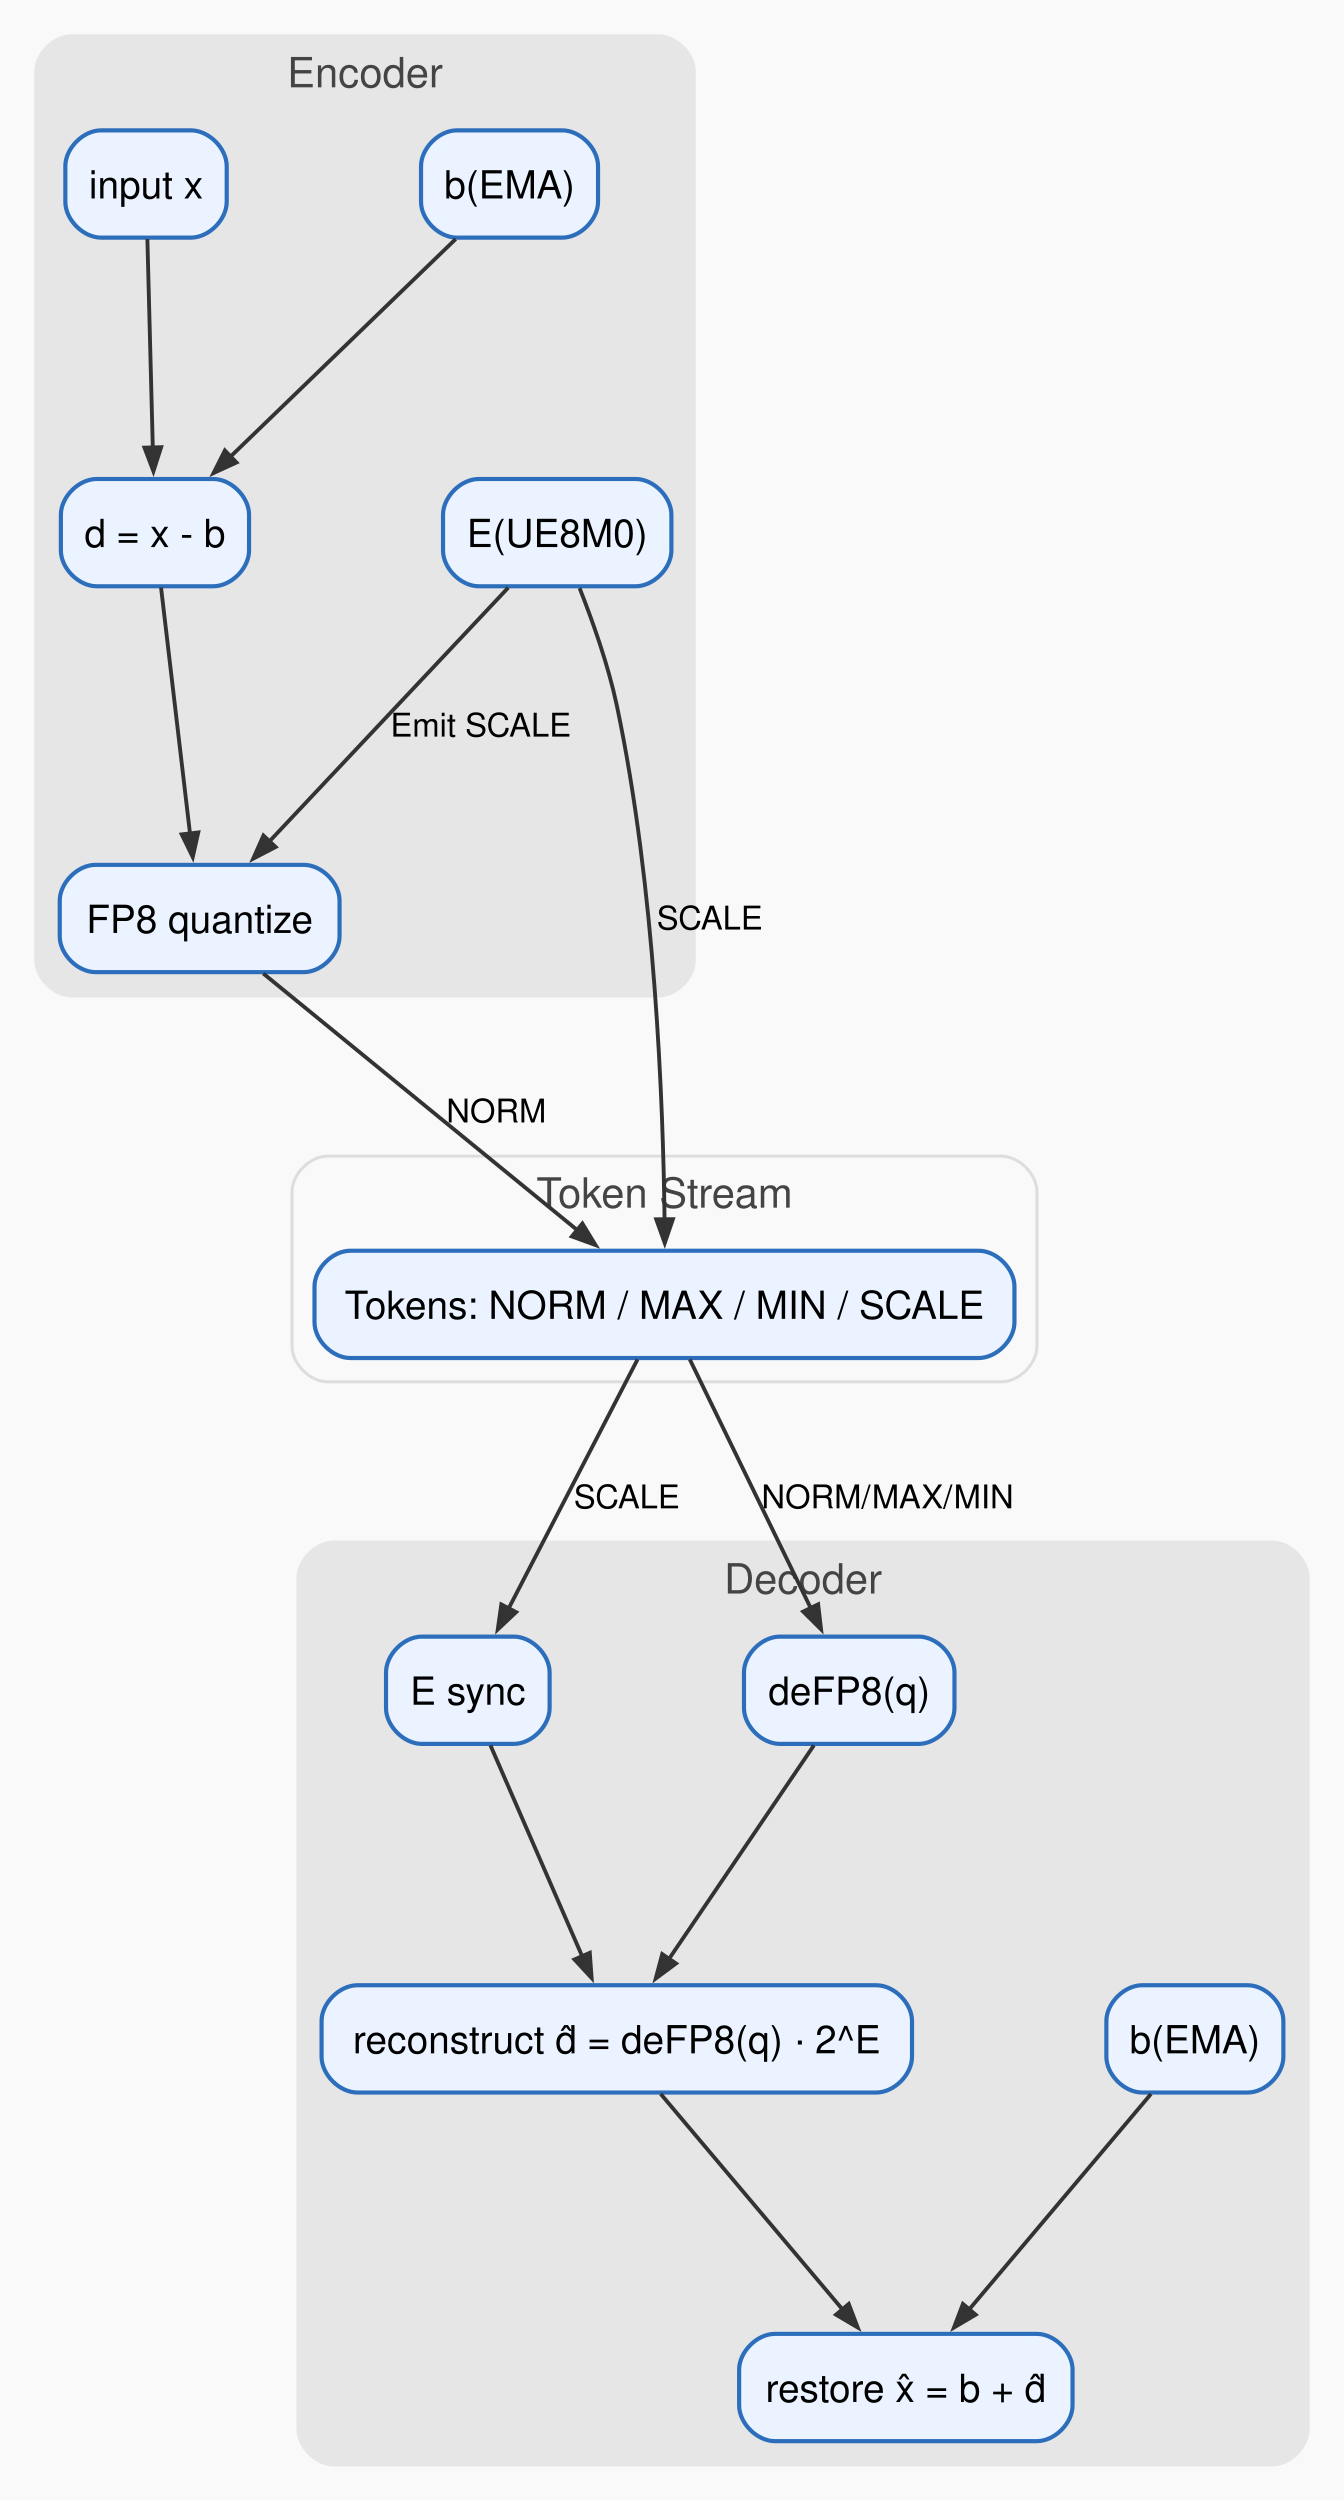
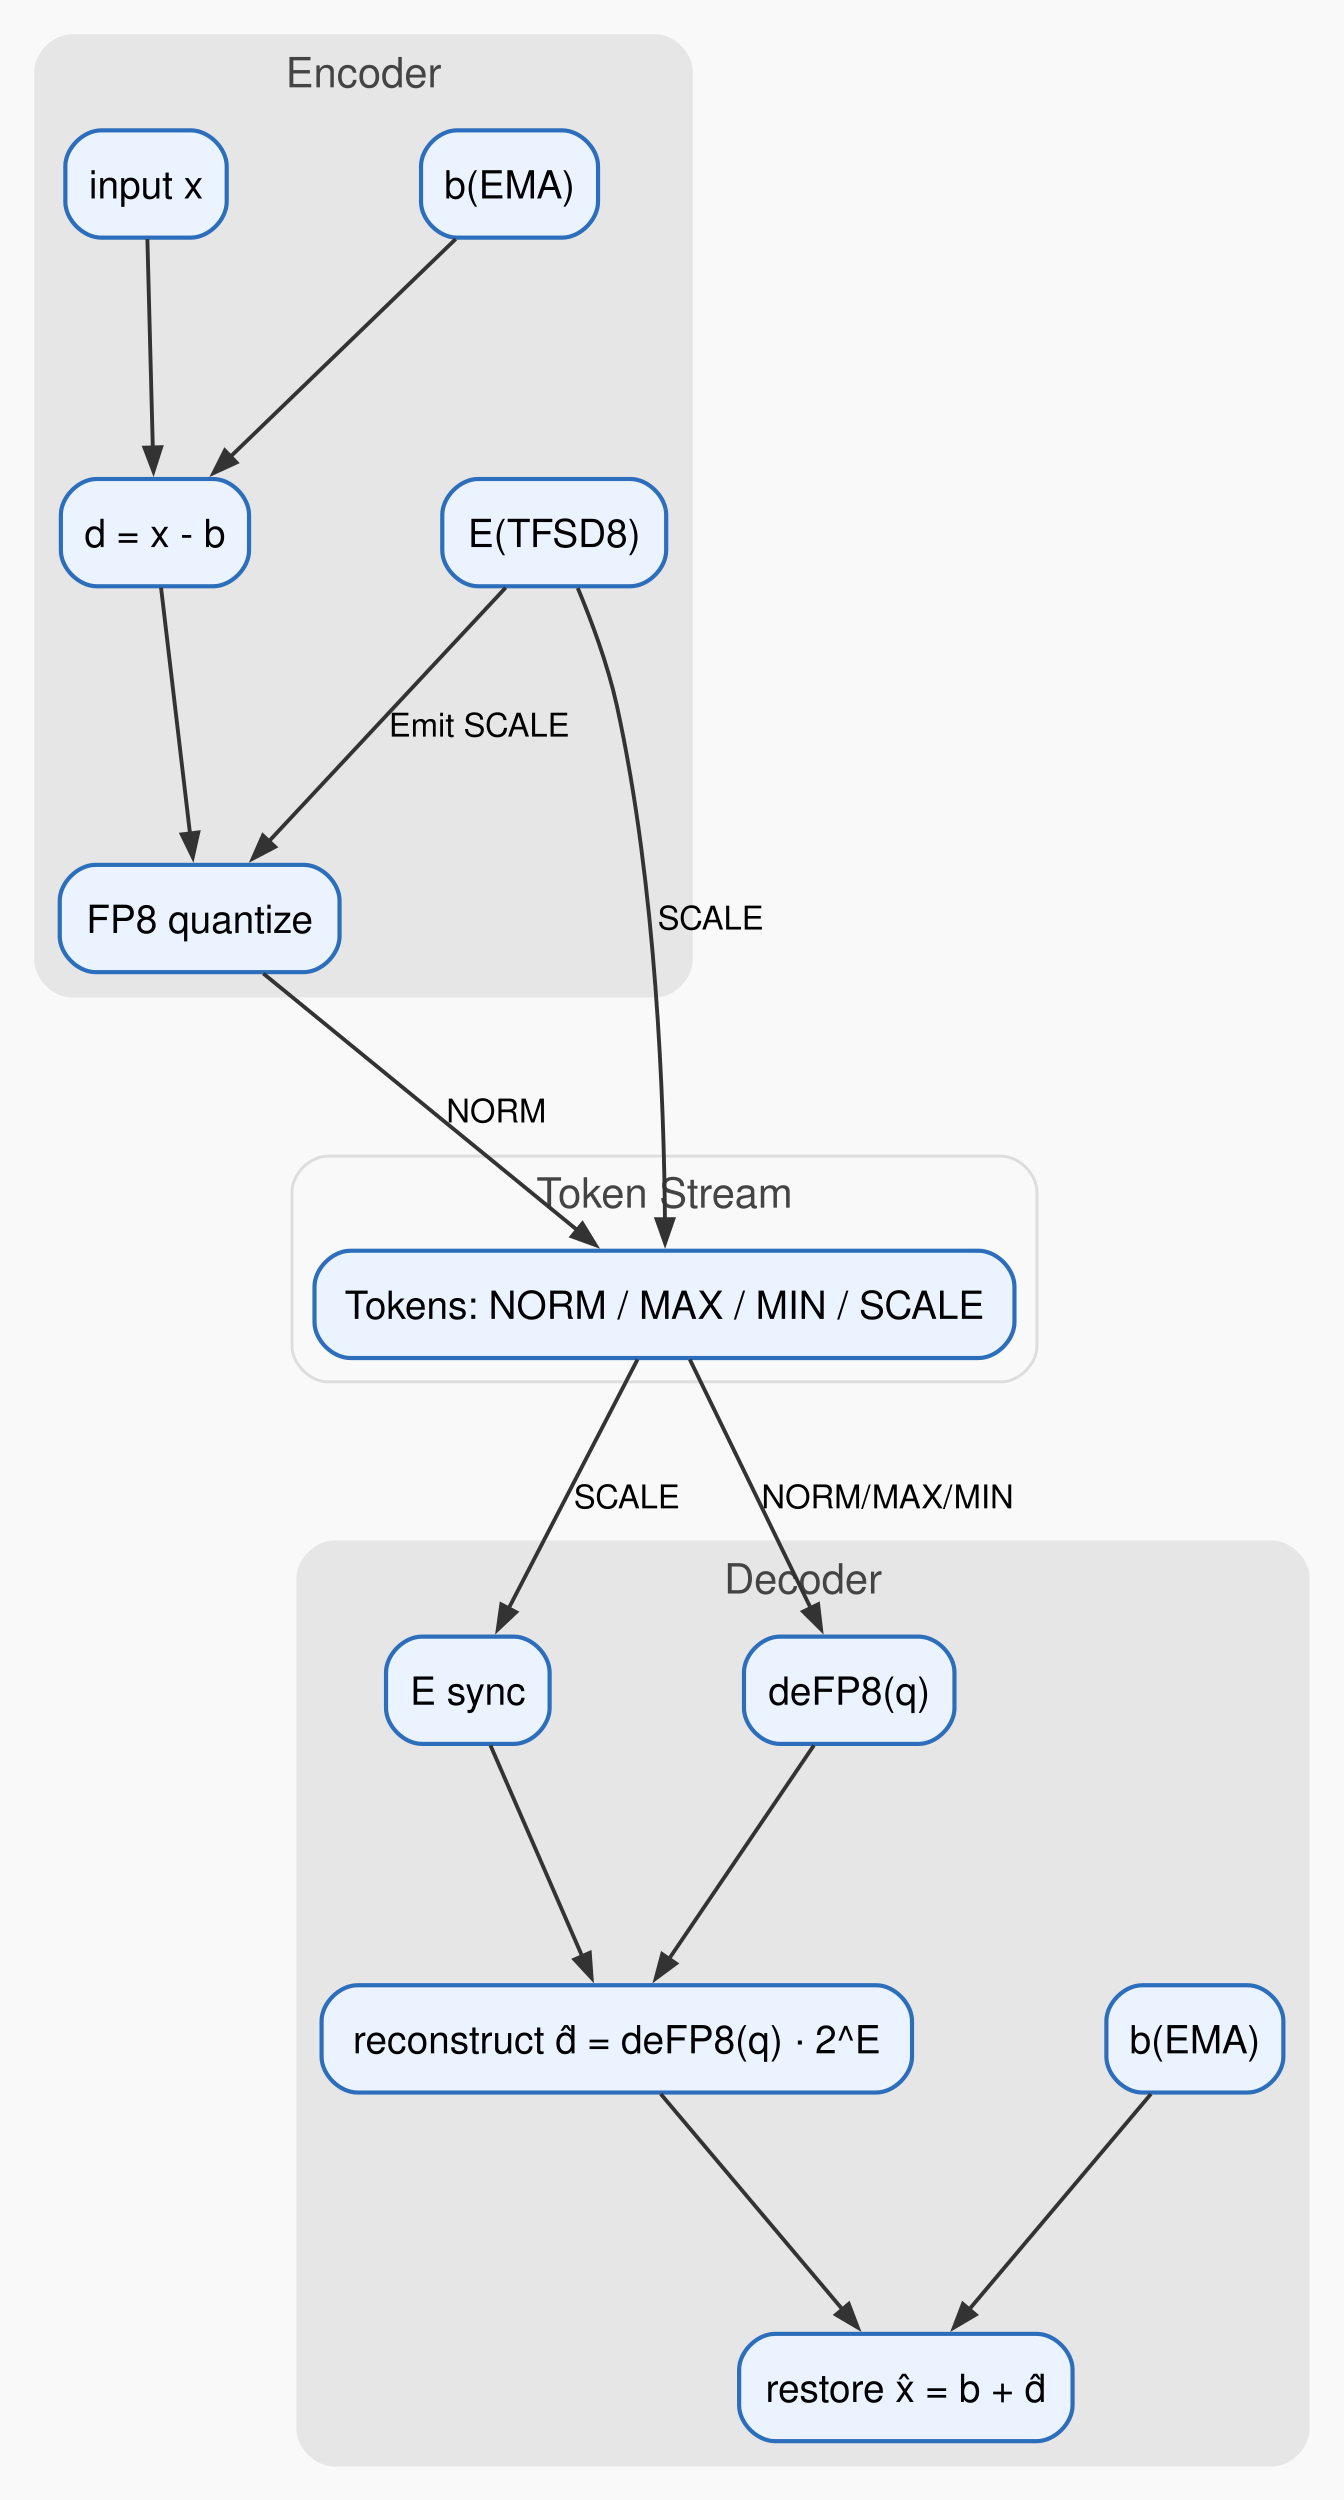
<svg xmlns="http://www.w3.org/2000/svg" width="451pt" height="839pt" viewBox="0.00 0.00 451.00 839.00">
  <g id="graph0" class="graph" transform="scale(1 1) rotate(0) translate(4 835.25)">
    <polygon fill="#f9f9f9" stroke="none" points="-4,4 -4,-835.25 447,-835.25 447,4 -4,4" />
    <g id="clust1" class="cluster">
-       <path fill="#e6e6e6" stroke="#e6e6e6" d="M20,-501C20,-501 217,-501 217,-501 223,-501 229,-507 229,-513 229,-513 229,-811.25 229,-811.25 229,-817.25 223,-823.25 217,-823.25 217,-823.25 20,-823.25 20,-823.25 14,-823.25 8,-817.25 8,-811.25 8,-811.25 8,-513 8,-513 8,-507 14,-501 20,-501" />
-       <text xml:space="preserve" text-anchor="middle" x="118.5" y="-805.95" font-family="Helvetica,sans-Serif" font-size="14.00" fill="#444444">Encoder</text>
+       <path fill="#e6e6e6" stroke="#e6e6e6" d="M20,-501C20,-501 216,-501 216,-501 222,-501 228,-507 228,-513 228,-513 228,-811.25 228,-811.25 228,-817.25 222,-823.25 216,-823.25 216,-823.25 20,-823.25 20,-823.25 14,-823.25 8,-817.25 8,-811.25 8,-811.25 8,-513 8,-513 8,-507 14,-501 20,-501" />
+       <text xml:space="preserve" text-anchor="middle" x="118" y="-805.95" font-family="Helvetica,sans-Serif" font-size="14.00" fill="#444444">Encoder</text>
    </g>
    <g id="clust2" class="cluster">
      <path fill="#f9f9f9" stroke="#dddddd" d="M106,-371.5C106,-371.5 332,-371.5 332,-371.5 338,-371.5 344,-377.5 344,-383.5 344,-383.5 344,-435.25 344,-435.25 344,-441.25 338,-447.25 332,-447.25 332,-447.25 106,-447.25 106,-447.25 100,-447.25 94,-441.25 94,-435.25 94,-435.25 94,-383.5 94,-383.5 94,-377.5 100,-371.5 106,-371.5" />
      <text xml:space="preserve" text-anchor="middle" x="219" y="-429.95" font-family="Helvetica,sans-Serif" font-size="14.00" fill="#444444">Token Stream</text>
    </g>
    <g id="clust3" class="cluster">
      <path fill="#e6e6e6" stroke="#e6e6e6" d="M108,-8C108,-8 423,-8 423,-8 429,-8 435,-14 435,-20 435,-20 435,-305.75 435,-305.75 435,-311.75 429,-317.75 423,-317.75 423,-317.75 108,-317.75 108,-317.75 102,-317.75 96,-311.75 96,-305.75 96,-305.75 96,-20 96,-20 96,-14 102,-8 108,-8" />
      <text xml:space="preserve" text-anchor="middle" x="265.5" y="-300.45" font-family="Helvetica,sans-Serif" font-size="14.00" fill="#444444">Decoder</text>
    </g>
    <g id="node1" class="node">
      <path fill="#eaf3ff" stroke="#2c6ebb" stroke-width="1.4" d="M60.08,-791.5C60.08,-791.5 29.92,-791.5 29.92,-791.5 23.92,-791.5 17.93,-785.5 17.93,-779.5 17.93,-779.5 17.93,-767.5 17.93,-767.5 17.93,-761.5 23.93,-755.5 29.93,-755.5 29.93,-755.5 60.08,-755.5 60.08,-755.5 66.08,-755.5 72.08,-761.5 72.08,-767.5 72.08,-767.5 72.08,-779.5 72.08,-779.5 72.08,-785.5 66.08,-791.5 60.08,-791.5" />
      <text xml:space="preserve" text-anchor="middle" x="45" y="-768.65" font-family="Helvetica,sans-Serif" font-size="13.00">input x</text>
    </g>
    <g id="node3" class="node">
      <path fill="#eaf3ff" stroke="#2c6ebb" stroke-width="1.4" d="M67.58,-674.5C67.58,-674.5 28.42,-674.5 28.42,-674.5 22.42,-674.5 16.43,-668.5 16.43,-662.5 16.43,-662.5 16.43,-650.5 16.43,-650.5 16.43,-644.5 22.43,-638.5 28.43,-638.5 28.43,-638.5 67.58,-638.5 67.58,-638.5 73.58,-638.5 79.58,-644.5 79.58,-650.5 79.58,-650.5 79.58,-662.5 79.58,-662.5 79.58,-668.5 73.58,-674.5 67.58,-674.5" />
      <text xml:space="preserve" text-anchor="middle" x="48" y="-651.65" font-family="Helvetica,sans-Serif" font-size="13.00">d = x - b</text>
    </g>
    <g id="edge1" class="edge">
      <path fill="none" stroke="#333333" stroke-width="1.3" d="M45.46,-755.03C45.94,-736.46 46.71,-706.82 47.28,-685.08" />
      <polygon fill="#333333" stroke="#333333" stroke-width="1.3" points="50.08,-685.17 47.49,-677.1 44.48,-685.02 50.08,-685.17" />
    </g>
    <g id="node2" class="node">
      <path fill="#eaf3ff" stroke="#2c6ebb" stroke-width="1.4" d="M184.7,-791.5C184.7,-791.5 149.3,-791.5 149.3,-791.5 143.3,-791.5 137.3,-785.5 137.3,-779.5 137.3,-779.5 137.3,-767.5 137.3,-767.5 137.3,-761.5 143.3,-755.5 149.3,-755.5 149.3,-755.5 184.7,-755.5 184.7,-755.5 190.7,-755.5 196.7,-761.5 196.7,-767.5 196.7,-767.5 196.7,-779.5 196.7,-779.5 196.7,-785.5 190.7,-791.5 184.7,-791.5" />
      <text xml:space="preserve" text-anchor="middle" x="167" y="-768.65" font-family="Helvetica,sans-Serif" font-size="13.00">b(EMA)</text>
    </g>
    <g id="edge2" class="edge">
      <path fill="none" stroke="#333333" stroke-width="1.3" d="M148.93,-755.03C128.74,-735.53 95.94,-703.83 73.23,-681.88" />
      <polygon fill="#333333" stroke="#333333" stroke-width="1.3" points="75.36,-680.04 67.66,-676.5 71.47,-684.07 75.36,-680.04" />
    </g>
    <g id="node4" class="node">
      <path fill="#eaf3ff" stroke="#2c6ebb" stroke-width="1.4" d="M97.95,-545C97.95,-545 28.05,-545 28.05,-545 22.05,-545 16.05,-539 16.05,-533 16.05,-533 16.05,-521 16.05,-521 16.05,-515 22.05,-509 28.05,-509 28.05,-509 97.95,-509 97.95,-509 103.95,-509 109.95,-515 109.95,-521 109.95,-521 109.95,-533 109.95,-533 109.95,-539 103.95,-545 97.95,-545" />
      <text xml:space="preserve" text-anchor="middle" x="63" y="-522.15" font-family="Helvetica,sans-Serif" font-size="13.00">FP8 quantize</text>
    </g>
    <g id="edge3" class="edge">
      <path fill="none" stroke="#333333" stroke-width="1.3" d="M50.05,-638.04C52.56,-616.7 56.84,-580.35 59.79,-555.3" />
      <polygon fill="#333333" stroke="#333333" stroke-width="1.3" points="62.54,-555.89 60.69,-547.61 56.98,-555.23 62.54,-555.89" />
    </g>
    <g id="node6" class="node">
      <path fill="#eaf3ff" stroke="#2c6ebb" stroke-width="1.4" d="M324.45,-415.5C324.45,-415.5 113.55,-415.5 113.55,-415.5 107.55,-415.5 101.55,-409.5 101.55,-403.5 101.55,-403.5 101.55,-391.5 101.55,-391.5 101.55,-385.5 107.55,-379.5 113.55,-379.5 113.55,-379.5 324.45,-379.5 324.45,-379.5 330.45,-379.5 336.45,-385.5 336.45,-391.5 336.45,-391.5 336.45,-403.5 336.45,-403.5 336.45,-409.5 330.45,-415.5 324.45,-415.5" />
      <text xml:space="preserve" text-anchor="middle" x="219" y="-392.65" font-family="Helvetica,sans-Serif" font-size="13.00">Tokens: NORM / MAX / MIN / SCALE</text>
    </g>
    <g id="edge5" class="edge">
      <path fill="none" stroke="#333333" stroke-width="1.3" d="M84.36,-508.54C111.75,-486.16 159.35,-447.26 189.99,-422.21" />
      <polygon fill="#333333" stroke="#333333" stroke-width="1.3" points="191.45,-424.64 195.87,-417.4 187.9,-420.3 191.45,-424.64" />
      <text xml:space="preserve" text-anchor="middle" x="162.55" y="-458.55" font-family="Helvetica,sans-Serif" font-size="11.00">NORM</text>
    </g>
    <g id="node5" class="node">
-       <path fill="#eaf3ff" stroke="#2c6ebb" stroke-width="1.4" d="M209.32,-674.5C209.32,-674.5 156.68,-674.5 156.68,-674.5 150.68,-674.5 144.68,-668.5 144.68,-662.5 144.68,-662.5 144.68,-650.5 144.68,-650.5 144.68,-644.5 150.68,-638.5 156.68,-638.5 156.68,-638.5 209.32,-638.5 209.32,-638.5 215.32,-638.5 221.32,-644.5 221.32,-650.5 221.32,-650.5 221.32,-662.5 221.32,-662.5 221.32,-668.5 215.32,-674.5 209.32,-674.5" />
-       <text xml:space="preserve" text-anchor="middle" x="183" y="-651.65" font-family="Helvetica,sans-Serif" font-size="13.00">E(UE8M0)</text>
+       <path fill="#eaf3ff" stroke="#2c6ebb" stroke-width="1.4" d="M207.57,-674.5C207.57,-674.5 156.43,-674.5 156.43,-674.5 150.43,-674.5 144.43,-668.5 144.43,-662.5 144.43,-662.5 144.43,-650.5 144.43,-650.5 144.43,-644.5 150.43,-638.5 156.43,-638.5 156.43,-638.5 207.57,-638.5 207.57,-638.5 213.57,-638.5 219.57,-644.5 219.57,-650.5 219.57,-650.5 219.57,-662.5 219.57,-662.5 219.57,-668.5 213.57,-674.5 207.57,-674.5" />
+       <text xml:space="preserve" text-anchor="middle" x="182" y="-651.65" font-family="Helvetica,sans-Serif" font-size="13.00">E(TFSD8)</text>
    </g>
    <g id="edge4" class="edge">
-       <path fill="none" stroke="#333333" stroke-width="1.3" d="M166.57,-638.04C145.77,-615.94 109.82,-577.74 86.22,-552.67" />
-       <polygon fill="#333333" stroke="#333333" stroke-width="1.3" points="88.49,-551 80.97,-547.09 84.41,-554.84 88.49,-551" />
-       <text xml:space="preserve" text-anchor="middle" x="157.35" y="-588.05" font-family="Helvetica,sans-Serif" font-size="11.00">Emit SCALE</text>
+       <path fill="none" stroke="#333333" stroke-width="1.3" d="M165.7,-638.04C145.08,-615.94 109.43,-577.74 86.03,-552.67" />
+       <polygon fill="#333333" stroke="#333333" stroke-width="1.3" points="88.33,-551.04 80.82,-547.1 84.24,-554.86 88.33,-551.04" />
+       <text xml:space="preserve" text-anchor="middle" x="156.82" y="-588.05" font-family="Helvetica,sans-Serif" font-size="11.00">Emit SCALE</text>
    </g>
    <g id="edge6" class="edge">
-       <path fill="none" stroke="#333333" stroke-width="1.3" d="M190.51,-637.87C194.9,-626.77 200.13,-612.04 203,-598.5 215.88,-537.66 218.58,-464.4 219.03,-425.64" />
-       <polygon fill="#333333" stroke="#333333" stroke-width="1.3" points="221.83,-426.09 219.09,-418.07 216.23,-426.05 221.83,-426.09" />
-       <text xml:space="preserve" text-anchor="middle" x="234.19" y="-523.3" font-family="Helvetica,sans-Serif" font-size="11.00">SCALE</text>
+       <path fill="none" stroke="#333333" stroke-width="1.3" d="M189.9,-637.91C194.52,-626.83 200.01,-612.1 203,-598.5 216.35,-537.76 218.86,-464.46 219.16,-425.67" />
+       <polygon fill="#333333" stroke="#333333" stroke-width="1.3" points="221.96,-426.1 219.19,-418.09 216.36,-426.08 221.96,-426.1" />
+       <text xml:space="preserve" text-anchor="middle" x="234.49" y="-523.3" font-family="Helvetica,sans-Serif" font-size="11.00">SCALE</text>
    </g>
    <g id="node7" class="node">
      <path fill="#eaf3ff" stroke="#2c6ebb" stroke-width="1.4" d="M168.45,-286C168.45,-286 137.55,-286 137.55,-286 131.55,-286 125.55,-280 125.55,-274 125.55,-274 125.55,-262 125.55,-262 125.55,-256 131.55,-250 137.55,-250 137.55,-250 168.45,-250 168.45,-250 174.45,-250 180.45,-256 180.45,-262 180.45,-262 180.45,-274 180.45,-274 180.45,-280 174.45,-286 168.45,-286" />
      <text xml:space="preserve" text-anchor="middle" x="153" y="-263.15" font-family="Helvetica,sans-Serif" font-size="13.00">E sync</text>
    </g>
    <g id="edge8" class="edge">
      <path fill="none" stroke="#333333" stroke-width="1.3" d="M209.96,-379.04C198.77,-357.41 179.59,-320.37 166.62,-295.3" />
      <polygon fill="#333333" stroke="#333333" stroke-width="1.3" points="169.21,-294.22 163.05,-288.41 164.24,-296.8 169.21,-294.22" />
      <text xml:space="preserve" text-anchor="middle" x="206.35" y="-329.05" font-family="Helvetica,sans-Serif" font-size="11.00">SCALE</text>
    </g>
    <g id="node8" class="node">
      <path fill="#eaf3ff" stroke="#2c6ebb" stroke-width="1.4" d="M304.32,-286C304.32,-286 257.68,-286 257.68,-286 251.68,-286 245.68,-280 245.68,-274 245.68,-274 245.68,-262 245.68,-262 245.68,-256 251.68,-250 257.68,-250 257.68,-250 304.32,-250 304.32,-250 310.32,-250 316.32,-256 316.32,-262 316.32,-262 316.32,-274 316.32,-274 316.32,-280 310.32,-286 304.32,-286" />
      <text xml:space="preserve" text-anchor="middle" x="281" y="-263.15" font-family="Helvetica,sans-Serif" font-size="13.00">deFP8(q)</text>
    </g>
    <g id="edge7" class="edge">
      <path fill="none" stroke="#333333" stroke-width="1.3" d="M227.49,-379.04C238.01,-357.41 256.02,-320.37 268.21,-295.3" />
      <polygon fill="#333333" stroke="#333333" stroke-width="1.3" points="270.57,-296.85 271.55,-288.43 265.54,-294.4 270.57,-296.85" />
      <text xml:space="preserve" text-anchor="middle" x="293.86" y="-329.05" font-family="Helvetica,sans-Serif" font-size="11.00">NORM/MAX/MIN</text>
    </g>
    <g id="node9" class="node">
      <path fill="#eaf3ff" stroke="#2c6ebb" stroke-width="1.4" d="M290.07,-169C290.07,-169 115.93,-169 115.93,-169 109.93,-169 103.92,-163 103.92,-157 103.92,-157 103.92,-145 103.92,-145 103.92,-139 109.92,-133 115.92,-133 115.92,-133 290.07,-133 290.07,-133 296.07,-133 302.07,-139 302.07,-145 302.07,-145 302.07,-157 302.07,-157 302.07,-163 296.07,-169 290.07,-169" />
      <text xml:space="preserve" text-anchor="middle" x="203" y="-146.15" font-family="Helvetica,sans-Serif" font-size="13.00">reconstruct d̂ = deFP8(q) · 2^E</text>
    </g>
    <g id="edge10" class="edge">
      <path fill="none" stroke="#333333" stroke-width="1.3" d="M160.59,-249.53C168.78,-230.71 181.91,-200.51 191.39,-178.7" />
      <polygon fill="#333333" stroke="#333333" stroke-width="1.3" points="193.93,-179.89 194.55,-171.43 188.79,-177.65 193.93,-179.89" />
    </g>
    <g id="edge9" class="edge">
      <path fill="none" stroke="#333333" stroke-width="1.3" d="M269.15,-249.53C256.21,-230.45 235.35,-199.69 220.51,-177.82" />
      <polygon fill="#333333" stroke="#333333" stroke-width="1.3" points="222.87,-176.31 216.06,-171.26 218.24,-179.45 222.87,-176.31" />
    </g>
    <g id="node11" class="node">
      <path fill="#eaf3ff" stroke="#2c6ebb" stroke-width="1.4" d="M343.95,-52C343.95,-52 256.05,-52 256.05,-52 250.05,-52 244.05,-46 244.05,-40 244.05,-40 244.05,-28 244.05,-28 244.05,-22 250.05,-16 256.05,-16 256.05,-16 343.95,-16 343.95,-16 349.95,-16 355.95,-22 355.95,-28 355.95,-28 355.95,-40 355.95,-40 355.95,-46 349.95,-52 343.95,-52" />
      <text xml:space="preserve" text-anchor="middle" x="300" y="-29.15" font-family="Helvetica,sans-Serif" font-size="13.00">restore x̂ = b + d̂</text>
    </g>
    <g id="edge12" class="edge">
      <path fill="none" stroke="#333333" stroke-width="1.3" d="M217.73,-132.53C233.97,-113.28 260.23,-82.15 278.71,-60.24" />
      <polygon fill="#333333" stroke="#333333" stroke-width="1.3" points="280.84,-62.05 283.86,-54.13 276.56,-58.44 280.84,-62.05" />
    </g>
    <g id="node10" class="node">
      <path fill="#eaf3ff" stroke="#2c6ebb" stroke-width="1.4" d="M414.7,-169C414.7,-169 379.3,-169 379.3,-169 373.3,-169 367.3,-163 367.3,-157 367.3,-157 367.3,-145 367.3,-145 367.3,-139 373.3,-133 379.3,-133 379.3,-133 414.7,-133 414.7,-133 420.7,-133 426.7,-139 426.7,-145 426.7,-145 426.7,-157 426.7,-157 426.7,-163 420.7,-169 414.7,-169" />
      <text xml:space="preserve" text-anchor="middle" x="397" y="-146.15" font-family="Helvetica,sans-Serif" font-size="13.00">b(EMA)</text>
    </g>
    <g id="edge11" class="edge">
      <path fill="none" stroke="#333333" stroke-width="1.3" d="M382.27,-132.53C366.03,-113.28 339.77,-82.15 321.29,-60.24" />
      <polygon fill="#333333" stroke="#333333" stroke-width="1.3" points="323.44,-58.44 316.14,-54.13 319.16,-62.05 323.44,-58.44" />
    </g>
  </g>
</svg>
